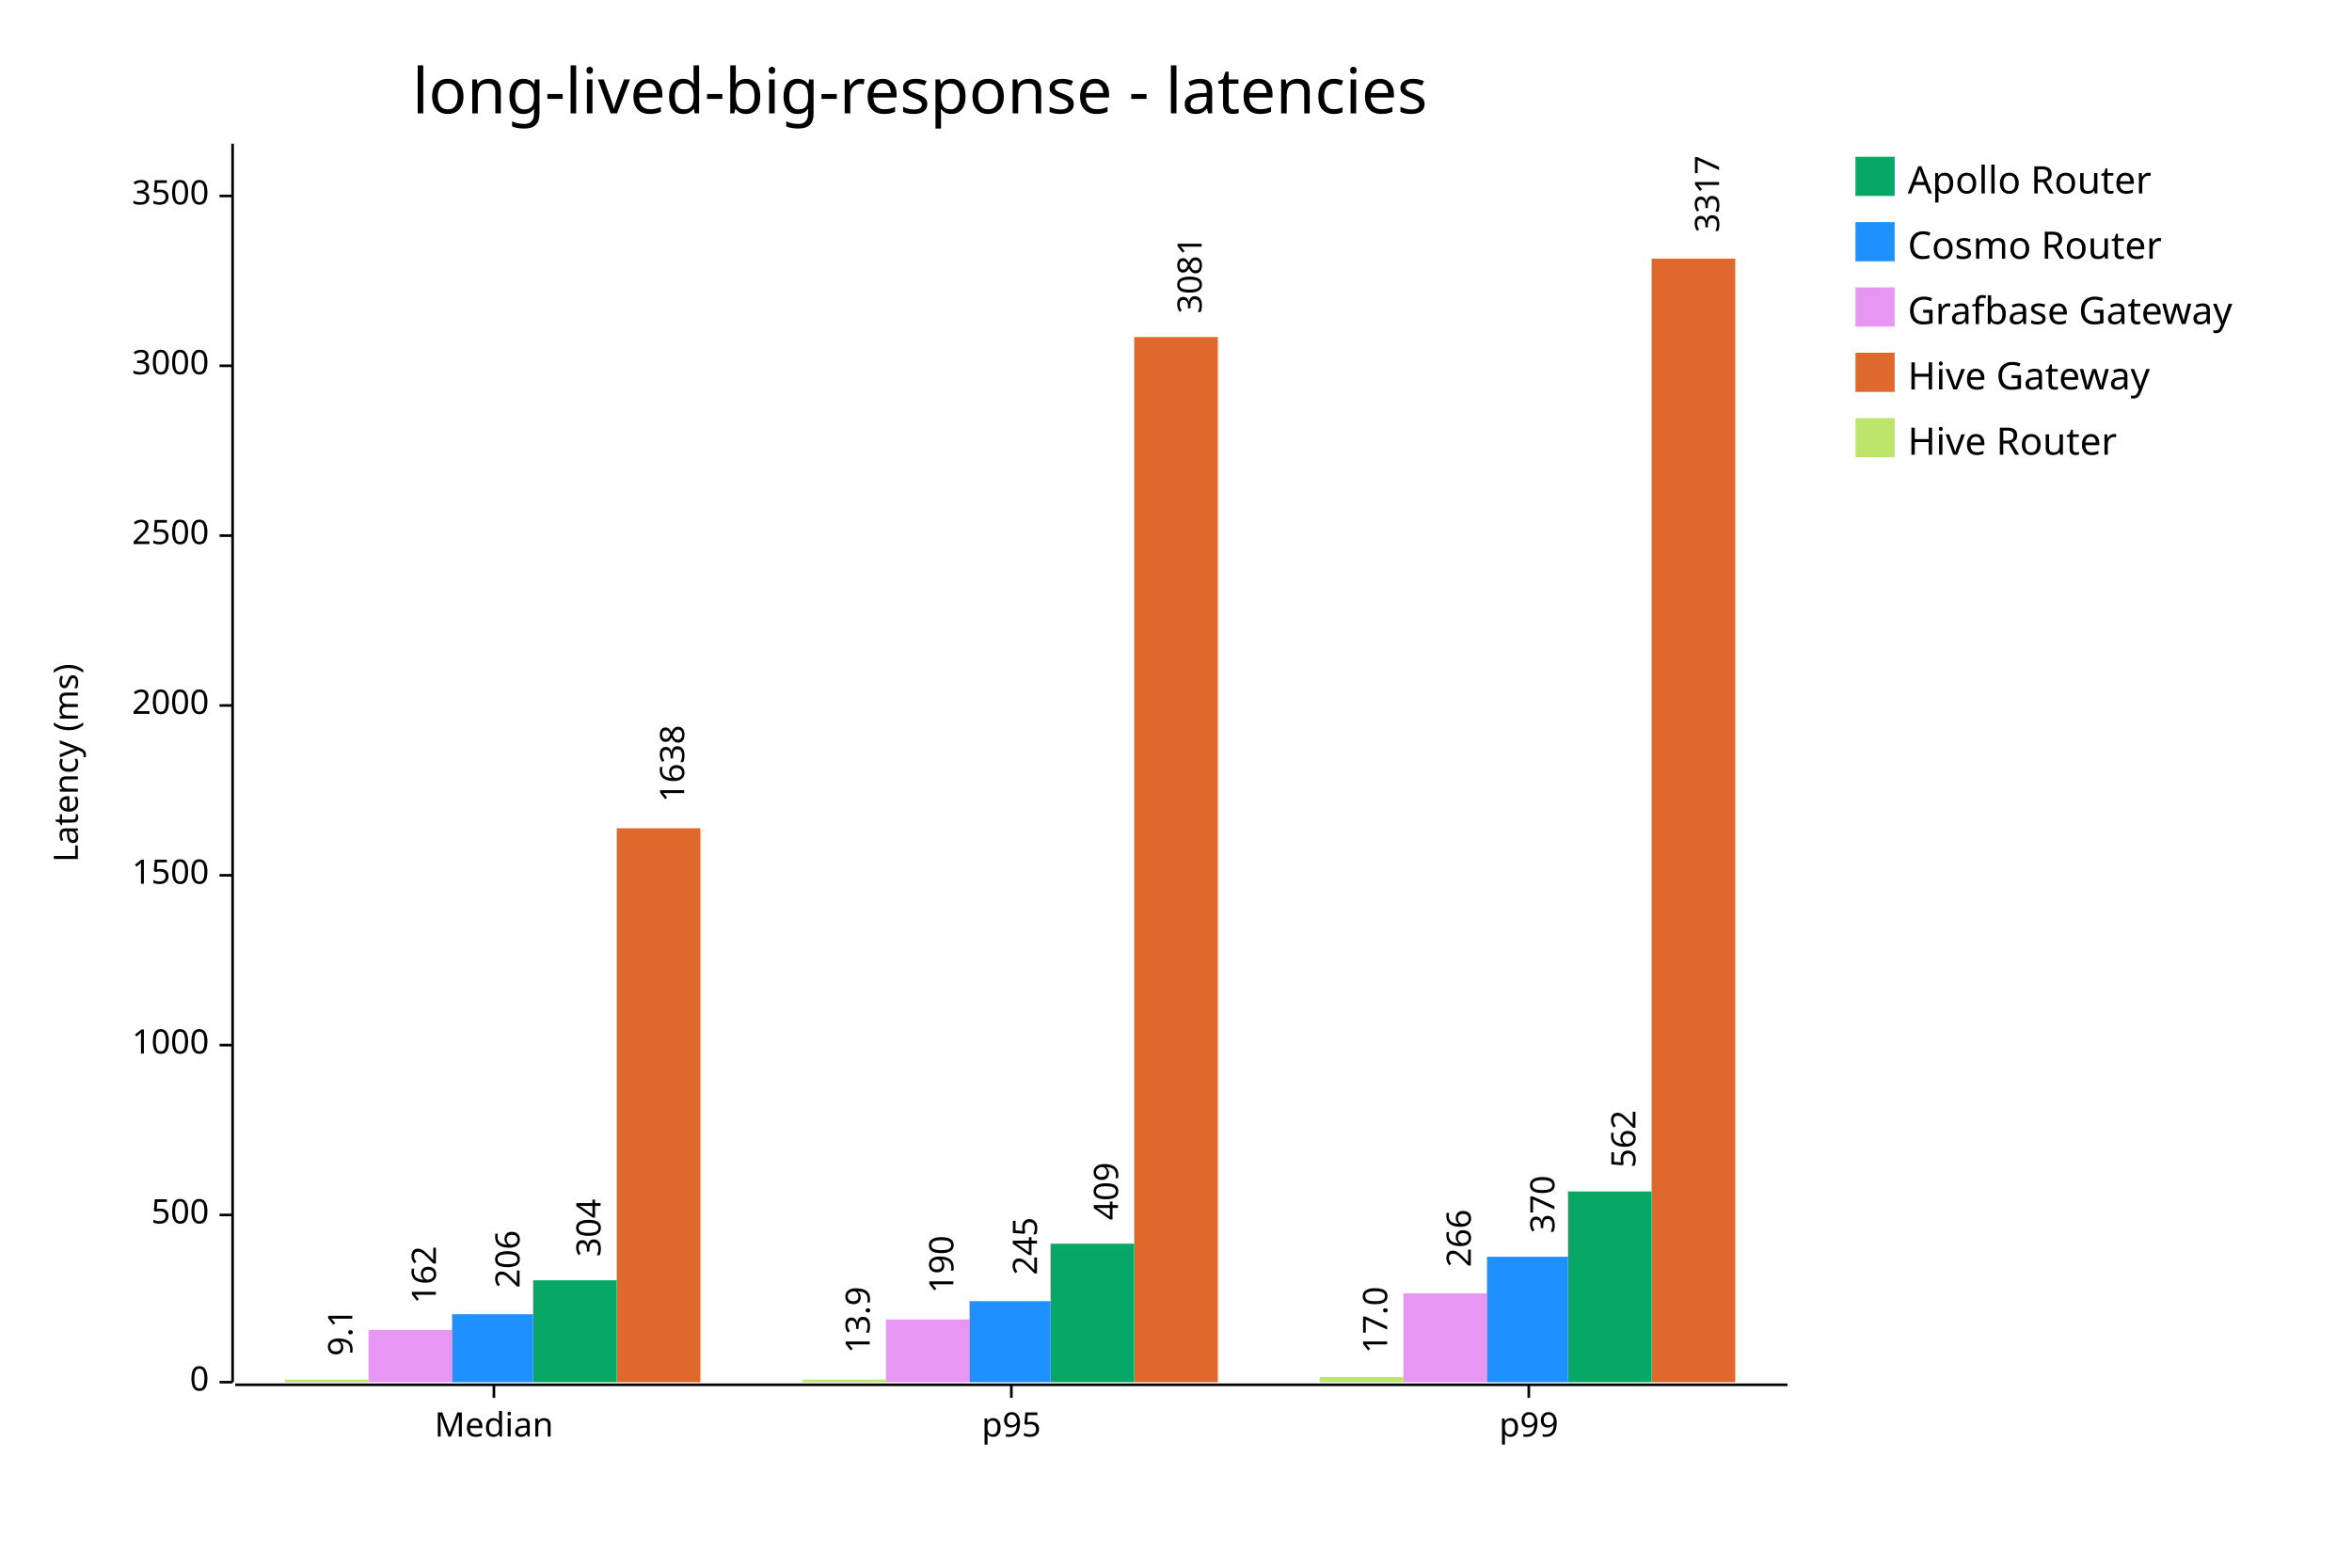
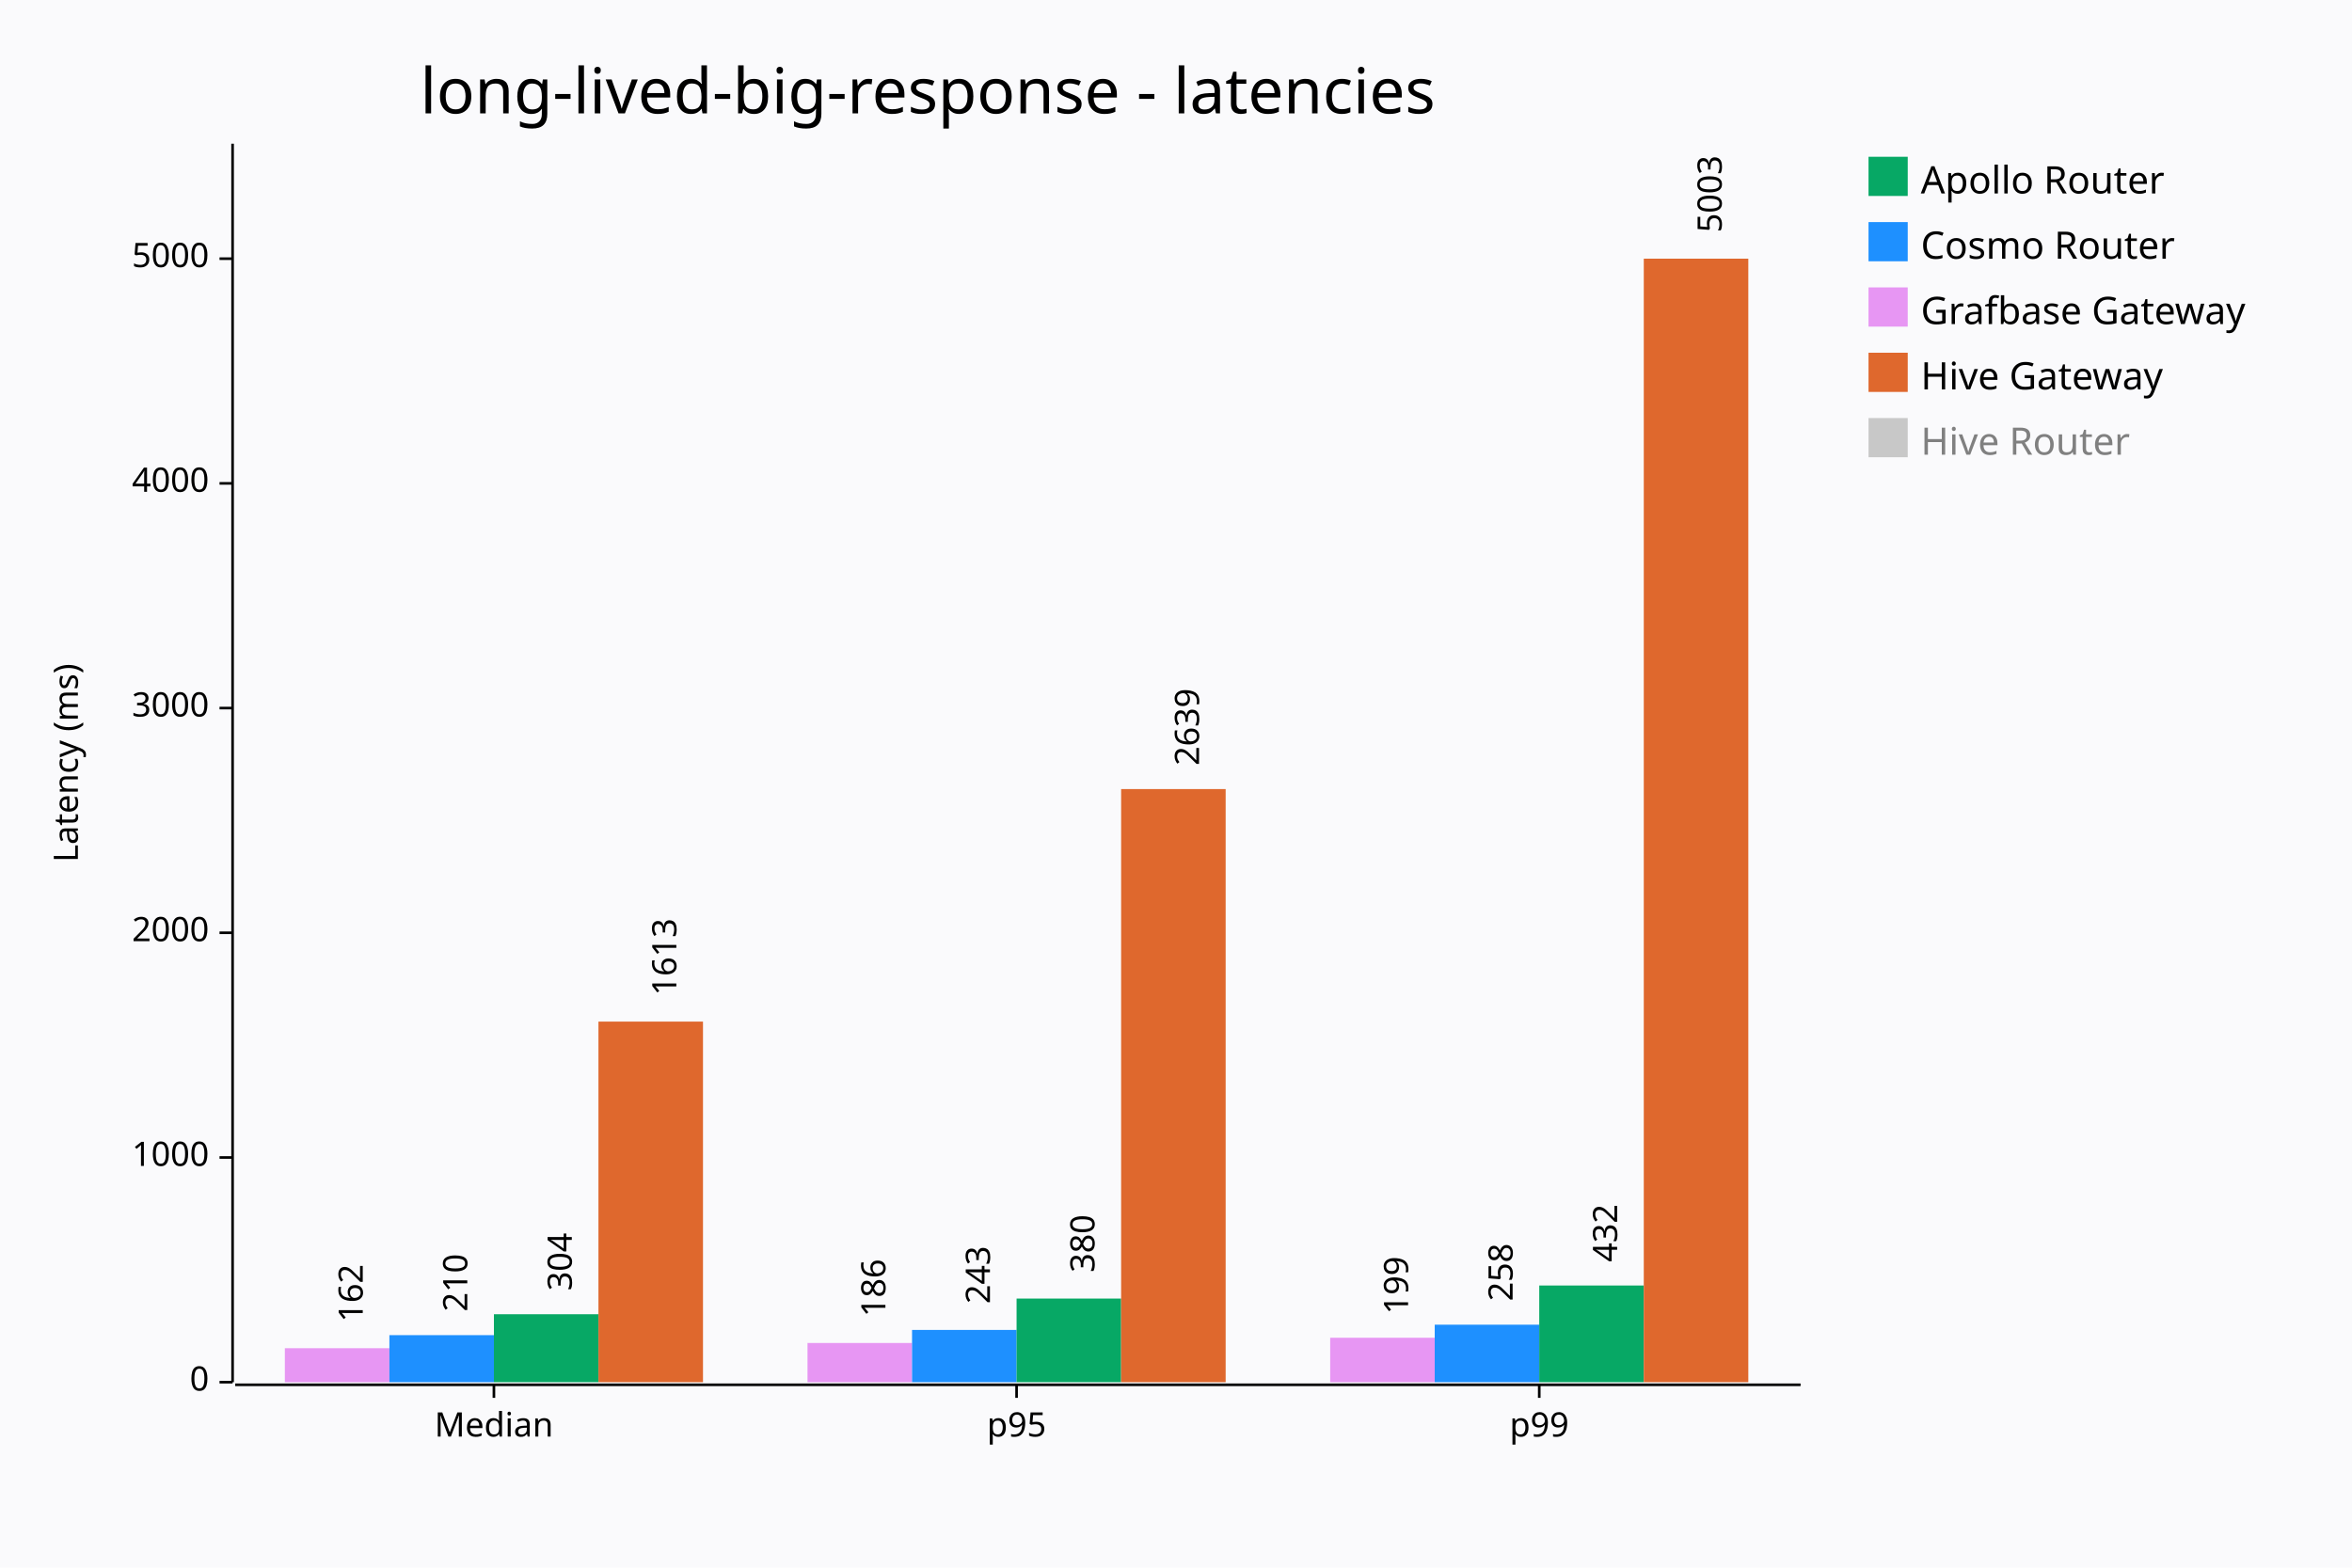
<svg xmlns="http://www.w3.org/2000/svg" width="900" height="600" viewBox="0 0 900 600">
-   <text x="352" y="25" dy="0.76em" text-anchor="middle" font-family="sans-serif" font-size="24.194" opacity="1" fill="#000000">
+   <rect x="0" y="0" width="900" height="600" opacity="1" fill="#FAFAFC" stroke="none" />
+   <text x="355" y="25" dy="0.76em" text-anchor="middle" font-family="sans-serif" font-size="24.194" opacity="1" fill="#000000">
long-lived-big-response - latencies
</text>
  <text x="20" y="292" dy="0.76em" text-anchor="middle" font-family="sans-serif" font-size="12.903" opacity="1" fill="#000000" transform="rotate(270, 20, 292)">
Latency (ms)
</text>
  <polyline fill="none" opacity="1" stroke="#000000" stroke-width="1" points="89,55 89,529 " />
  <text x="80" y="529" dy="0.5ex" text-anchor="end" font-family="sans-serif" font-size="12.903" opacity="1" fill="#000000">
0
</text>
  <polyline fill="none" opacity="1" stroke="#000000" stroke-width="1" points="84,529 89,529 " />
-   <text x="80" y="465" dy="0.5ex" text-anchor="end" font-family="sans-serif" font-size="12.903" opacity="1" fill="#000000">
- 500
- </text>
-   <polyline fill="none" opacity="1" stroke="#000000" stroke-width="1" points="84,465 89,465 " />
-   <text x="80" y="400" dy="0.5ex" text-anchor="end" font-family="sans-serif" font-size="12.903" opacity="1" fill="#000000">
+   <text x="80" y="443" dy="0.5ex" text-anchor="end" font-family="sans-serif" font-size="12.903" opacity="1" fill="#000000">
1000
</text>
-   <polyline fill="none" opacity="1" stroke="#000000" stroke-width="1" points="84,400 89,400 " />
-   <text x="80" y="335" dy="0.5ex" text-anchor="end" font-family="sans-serif" font-size="12.903" opacity="1" fill="#000000">
- 1500
- </text>
-   <polyline fill="none" opacity="1" stroke="#000000" stroke-width="1" points="84,335 89,335 " />
-   <text x="80" y="270" dy="0.5ex" text-anchor="end" font-family="sans-serif" font-size="12.903" opacity="1" fill="#000000">
+   <polyline fill="none" opacity="1" stroke="#000000" stroke-width="1" points="84,443 89,443 " />
+   <text x="80" y="357" dy="0.5ex" text-anchor="end" font-family="sans-serif" font-size="12.903" opacity="1" fill="#000000">
2000
</text>
-   <polyline fill="none" opacity="1" stroke="#000000" stroke-width="1" points="84,270 89,270 " />
-   <text x="80" y="205" dy="0.5ex" text-anchor="end" font-family="sans-serif" font-size="12.903" opacity="1" fill="#000000">
- 2500
- </text>
-   <polyline fill="none" opacity="1" stroke="#000000" stroke-width="1" points="84,205 89,205 " />
-   <text x="80" y="140" dy="0.5ex" text-anchor="end" font-family="sans-serif" font-size="12.903" opacity="1" fill="#000000">
+   <polyline fill="none" opacity="1" stroke="#000000" stroke-width="1" points="84,357 89,357 " />
+   <text x="80" y="271" dy="0.5ex" text-anchor="end" font-family="sans-serif" font-size="12.903" opacity="1" fill="#000000">
3000
</text>
-   <polyline fill="none" opacity="1" stroke="#000000" stroke-width="1" points="84,140 89,140 " />
-   <text x="80" y="75" dy="0.5ex" text-anchor="end" font-family="sans-serif" font-size="12.903" opacity="1" fill="#000000">
- 3500
+   <polyline fill="none" opacity="1" stroke="#000000" stroke-width="1" points="84,271 89,271 " />
+   <text x="80" y="185" dy="0.5ex" text-anchor="end" font-family="sans-serif" font-size="12.903" opacity="1" fill="#000000">
+ 4000
</text>
-   <polyline fill="none" opacity="1" stroke="#000000" stroke-width="1" points="84,75 89,75 " />
-   <polyline fill="none" opacity="1" stroke="#000000" stroke-width="1" points="90,530 684,530 " />
+   <polyline fill="none" opacity="1" stroke="#000000" stroke-width="1" points="84,185 89,185 " />
+   <text x="80" y="99" dy="0.5ex" text-anchor="end" font-family="sans-serif" font-size="12.903" opacity="1" fill="#000000">
+ 5000
+ </text>
+   <polyline fill="none" opacity="1" stroke="#000000" stroke-width="1" points="84,99 89,99 " />
+   <polyline fill="none" opacity="1" stroke="#000000" stroke-width="1" points="90,530 689,530 " />
  <text x="189" y="540" dy="0.76em" text-anchor="middle" font-family="sans-serif" font-size="12.903" opacity="1" fill="#000000">
Median
</text>
  <polyline fill="none" opacity="1" stroke="#000000" stroke-width="1" points="189,530 189,535 " />
-   <text x="387" y="540" dy="0.76em" text-anchor="middle" font-family="sans-serif" font-size="12.903" opacity="1" fill="#000000">
+   <text x="389" y="540" dy="0.76em" text-anchor="middle" font-family="sans-serif" font-size="12.903" opacity="1" fill="#000000">
p95
</text>
-   <polyline fill="none" opacity="1" stroke="#000000" stroke-width="1" points="387,530 387,535 " />
-   <text x="585" y="540" dy="0.76em" text-anchor="middle" font-family="sans-serif" font-size="12.903" opacity="1" fill="#000000">
+   <polyline fill="none" opacity="1" stroke="#000000" stroke-width="1" points="389,530 389,535 " />
+   <text x="589" y="540" dy="0.76em" text-anchor="middle" font-family="sans-serif" font-size="12.903" opacity="1" fill="#000000">
p99
</text>
-   <polyline fill="none" opacity="1" stroke="#000000" stroke-width="1" points="585,530 585,535 " />
-   <rect x="109" y="528" width="32" height="1" opacity="1" fill="#BDE56C" stroke="none" />
-   <rect x="307" y="528" width="32" height="1" opacity="1" fill="#BDE56C" stroke="none" />
-   <rect x="505" y="527" width="32" height="2" opacity="1" fill="#BDE56C" stroke="none" />
-   <text x="125" y="519" dy="0.76em" text-anchor="start" font-family="sans-serif" font-size="12.903" opacity="1" fill="#000000" transform="rotate(270, 125, 519)">
- 9.1
- </text>
-   <text x="323" y="518" dy="0.76em" text-anchor="start" font-family="sans-serif" font-size="12.903" opacity="1" fill="#000000" transform="rotate(270, 323, 518)">
- 13.9
- </text>
-   <text x="521" y="518" dy="0.76em" text-anchor="start" font-family="sans-serif" font-size="12.903" opacity="1" fill="#000000" transform="rotate(270, 521, 518)">
- 17.0
- </text>
-   <rect x="141" y="509" width="32" height="20" opacity="1" fill="#E796F3" stroke="none" />
-   <rect x="339" y="505" width="32" height="24" opacity="1" fill="#E796F3" stroke="none" />
-   <rect x="537" y="495" width="32" height="34" opacity="1" fill="#E796F3" stroke="none" />
-   <text x="157" y="499" dy="0.76em" text-anchor="start" font-family="sans-serif" font-size="12.903" opacity="1" fill="#000000" transform="rotate(270, 157, 499)">
+   <polyline fill="none" opacity="1" stroke="#000000" stroke-width="1" points="589,530 589,535 " />
+   <rect x="109" y="516" width="40" height="13" opacity="1" fill="#E796F3" stroke="none" />
+   <rect x="309" y="514" width="40" height="15" opacity="1" fill="#E796F3" stroke="none" />
+   <rect x="509" y="512" width="40" height="17" opacity="1" fill="#E796F3" stroke="none" />
+   <text x="129" y="506" dy="0.76em" text-anchor="start" font-family="sans-serif" font-size="12.903" opacity="1" fill="#000000" transform="rotate(270, 129, 506)">
162
</text>
-   <text x="355" y="495" dy="0.76em" text-anchor="start" font-family="sans-serif" font-size="12.903" opacity="1" fill="#000000" transform="rotate(270, 355, 495)">
- 190
+   <text x="329" y="504" dy="0.76em" text-anchor="start" font-family="sans-serif" font-size="12.903" opacity="1" fill="#000000" transform="rotate(270, 329, 504)">
+ 186
</text>
-   <text x="553" y="485" dy="0.76em" text-anchor="start" font-family="sans-serif" font-size="12.903" opacity="1" fill="#000000" transform="rotate(270, 553, 485)">
- 266
+   <text x="529" y="503" dy="0.76em" text-anchor="start" font-family="sans-serif" font-size="12.903" opacity="1" fill="#000000" transform="rotate(270, 529, 503)">
+ 199
</text>
-   <rect x="173" y="503" width="31" height="26" opacity="1" fill="#1E90FF" stroke="none" />
-   <rect x="371" y="498" width="31" height="31" opacity="1" fill="#1E90FF" stroke="none" />
-   <rect x="569" y="481" width="31" height="48" opacity="1" fill="#1E90FF" stroke="none" />
-   <text x="189" y="493" dy="0.76em" text-anchor="start" font-family="sans-serif" font-size="12.903" opacity="1" fill="#000000" transform="rotate(270, 189, 493)">
- 206
+   <rect x="149" y="511" width="40" height="18" opacity="1" fill="#1E90FF" stroke="none" />
+   <rect x="349" y="509" width="40" height="20" opacity="1" fill="#1E90FF" stroke="none" />
+   <rect x="549" y="507" width="40" height="22" opacity="1" fill="#1E90FF" stroke="none" />
+   <text x="169" y="502" dy="0.76em" text-anchor="start" font-family="sans-serif" font-size="12.903" opacity="1" fill="#000000" transform="rotate(270, 169, 502)">
+ 210
</text>
-   <text x="387" y="488" dy="0.76em" text-anchor="start" font-family="sans-serif" font-size="12.903" opacity="1" fill="#000000" transform="rotate(270, 387, 488)">
- 245
+   <text x="369" y="499" dy="0.76em" text-anchor="start" font-family="sans-serif" font-size="12.903" opacity="1" fill="#000000" transform="rotate(270, 369, 499)">
+ 243
</text>
-   <text x="585" y="472" dy="0.76em" text-anchor="start" font-family="sans-serif" font-size="12.903" opacity="1" fill="#000000" transform="rotate(270, 585, 472)">
- 370
+   <text x="569" y="498" dy="0.76em" text-anchor="start" font-family="sans-serif" font-size="12.903" opacity="1" fill="#000000" transform="rotate(270, 569, 498)">
+ 258
</text>
-   <rect x="204" y="490" width="32" height="39" opacity="1" fill="#07A865" stroke="none" />
-   <rect x="402" y="476" width="32" height="53" opacity="1" fill="#07A865" stroke="none" />
-   <rect x="600" y="456" width="32" height="73" opacity="1" fill="#07A865" stroke="none" />
-   <text x="220" y="481" dy="0.76em" text-anchor="start" font-family="sans-serif" font-size="12.903" opacity="1" fill="#000000" transform="rotate(270, 220, 481)">
+   <rect x="189" y="503" width="40" height="26" opacity="1" fill="#07A865" stroke="none" />
+   <rect x="389" y="497" width="40" height="32" opacity="1" fill="#07A865" stroke="none" />
+   <rect x="589" y="492" width="40" height="37" opacity="1" fill="#07A865" stroke="none" />
+   <text x="209" y="494" dy="0.76em" text-anchor="start" font-family="sans-serif" font-size="12.903" opacity="1" fill="#000000" transform="rotate(270, 209, 494)">
304
</text>
-   <text x="418" y="467" dy="0.76em" text-anchor="start" font-family="sans-serif" font-size="12.903" opacity="1" fill="#000000" transform="rotate(270, 418, 467)">
- 409
+   <text x="409" y="487" dy="0.76em" text-anchor="start" font-family="sans-serif" font-size="12.903" opacity="1" fill="#000000" transform="rotate(270, 409, 487)">
+ 380
</text>
-   <text x="616" y="447" dy="0.76em" text-anchor="start" font-family="sans-serif" font-size="12.903" opacity="1" fill="#000000" transform="rotate(270, 616, 447)">
- 562
+   <text x="609" y="483" dy="0.76em" text-anchor="start" font-family="sans-serif" font-size="12.903" opacity="1" fill="#000000" transform="rotate(270, 609, 483)">
+ 432
</text>
-   <rect x="236" y="317" width="32" height="212" opacity="1" fill="#DF682D" stroke="none" />
-   <rect x="434" y="129" width="32" height="400" opacity="1" fill="#DF682D" stroke="none" />
-   <rect x="632" y="99" width="32" height="430" opacity="1" fill="#DF682D" stroke="none" />
-   <text x="252" y="307" dy="0.76em" text-anchor="start" font-family="sans-serif" font-size="12.903" opacity="1" fill="#000000" transform="rotate(270, 252, 307)">
- 1638
+   <rect x="229" y="391" width="40" height="138" opacity="1" fill="#DF682D" stroke="none" />
+   <rect x="429" y="302" width="40" height="227" opacity="1" fill="#DF682D" stroke="none" />
+   <rect x="629" y="99" width="40" height="430" opacity="1" fill="#DF682D" stroke="none" />
+   <text x="249" y="381" dy="0.76em" text-anchor="start" font-family="sans-serif" font-size="12.903" opacity="1" fill="#000000" transform="rotate(270, 249, 381)">
+ 1613
</text>
-   <text x="450" y="120" dy="0.76em" text-anchor="start" font-family="sans-serif" font-size="12.903" opacity="1" fill="#000000" transform="rotate(270, 450, 120)">
- 3081
+   <text x="449" y="293" dy="0.76em" text-anchor="start" font-family="sans-serif" font-size="12.903" opacity="1" fill="#000000" transform="rotate(270, 449, 293)">
+ 2639
</text>
-   <text x="648" y="89" dy="0.76em" text-anchor="start" font-family="sans-serif" font-size="12.903" opacity="1" fill="#000000" transform="rotate(270, 648, 89)">
- 3317
+   <text x="649" y="89" dy="0.76em" text-anchor="start" font-family="sans-serif" font-size="12.903" opacity="1" fill="#000000" transform="rotate(270, 649, 89)">
+ 5003
</text>
-   <rect x="710" y="60" width="15" height="15" opacity="1" fill="#07A865" stroke="none" />
-   <text x="730" y="63" dy="0.76em" text-anchor="start" font-family="sans-serif" font-size="14.516" opacity="1" fill="#000000">
+   <rect x="715" y="60" width="15" height="15" opacity="1" fill="#07A865" stroke="none" />
+   <text x="735" y="63" dy="0.76em" text-anchor="start" font-family="sans-serif" font-size="14.516" opacity="1" fill="#000000">
Apollo Router
</text>
-   <rect x="710" y="85" width="15" height="15" opacity="1" fill="#1E90FF" stroke="none" />
-   <text x="730" y="88" dy="0.76em" text-anchor="start" font-family="sans-serif" font-size="14.516" opacity="1" fill="#000000">
+   <rect x="715" y="85" width="15" height="15" opacity="1" fill="#1E90FF" stroke="none" />
+   <text x="735" y="88" dy="0.76em" text-anchor="start" font-family="sans-serif" font-size="14.516" opacity="1" fill="#000000">
Cosmo Router
</text>
-   <rect x="710" y="110" width="15" height="15" opacity="1" fill="#E796F3" stroke="none" />
-   <text x="730" y="113" dy="0.76em" text-anchor="start" font-family="sans-serif" font-size="14.516" opacity="1" fill="#000000">
+   <rect x="715" y="110" width="15" height="15" opacity="1" fill="#E796F3" stroke="none" />
+   <text x="735" y="113" dy="0.76em" text-anchor="start" font-family="sans-serif" font-size="14.516" opacity="1" fill="#000000">
Grafbase Gateway
</text>
-   <rect x="710" y="135" width="15" height="15" opacity="1" fill="#DF682D" stroke="none" />
-   <text x="730" y="138" dy="0.76em" text-anchor="start" font-family="sans-serif" font-size="14.516" opacity="1" fill="#000000">
+   <rect x="715" y="135" width="15" height="15" opacity="1" fill="#DF682D" stroke="none" />
+   <text x="735" y="138" dy="0.76em" text-anchor="start" font-family="sans-serif" font-size="14.516" opacity="1" fill="#000000">
Hive Gateway
</text>
-   <rect x="710" y="160" width="15" height="15" opacity="1" fill="#BDE56C" stroke="none" />
-   <text x="730" y="163" dy="0.76em" text-anchor="start" font-family="sans-serif" font-size="14.516" opacity="1" fill="#000000">
+   <rect x="715" y="160" width="15" height="15" opacity="1" fill="#C8C8C8" stroke="none" />
+   <text x="735" y="163" dy="0.76em" text-anchor="start" font-family="sans-serif" font-size="14.516" opacity="1" fill="#808080">
Hive Router
</text>
</svg>
